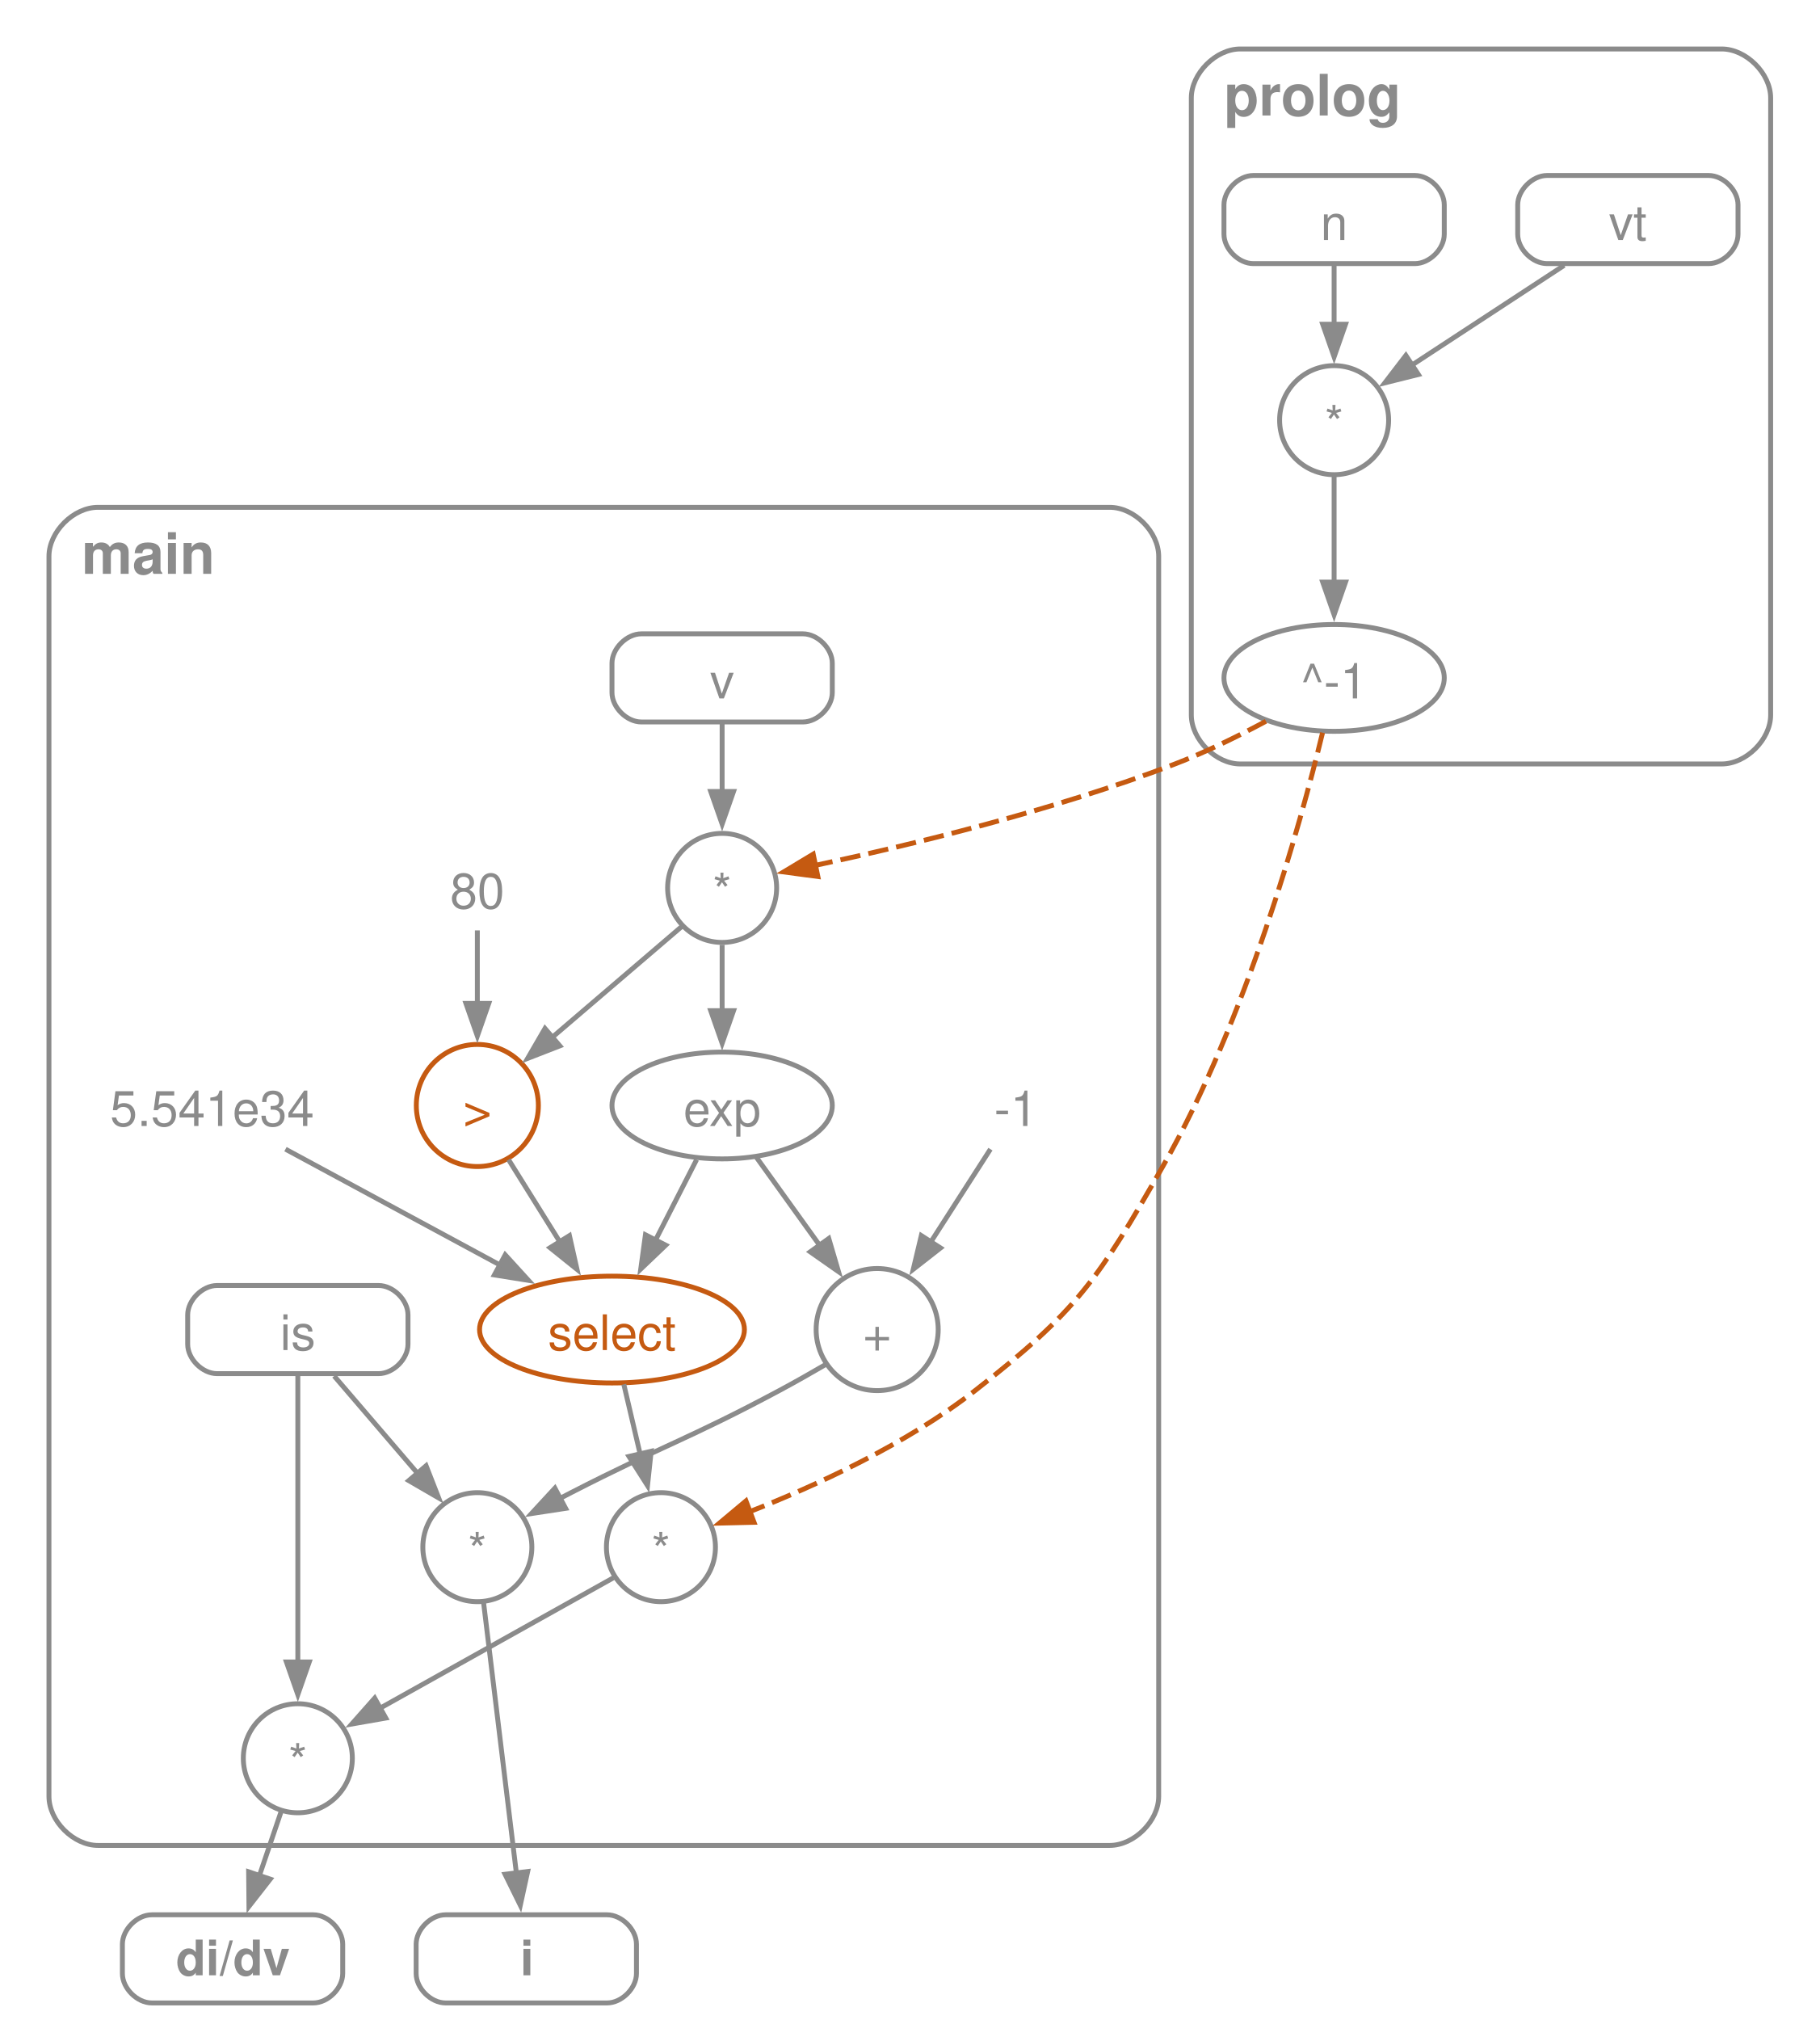
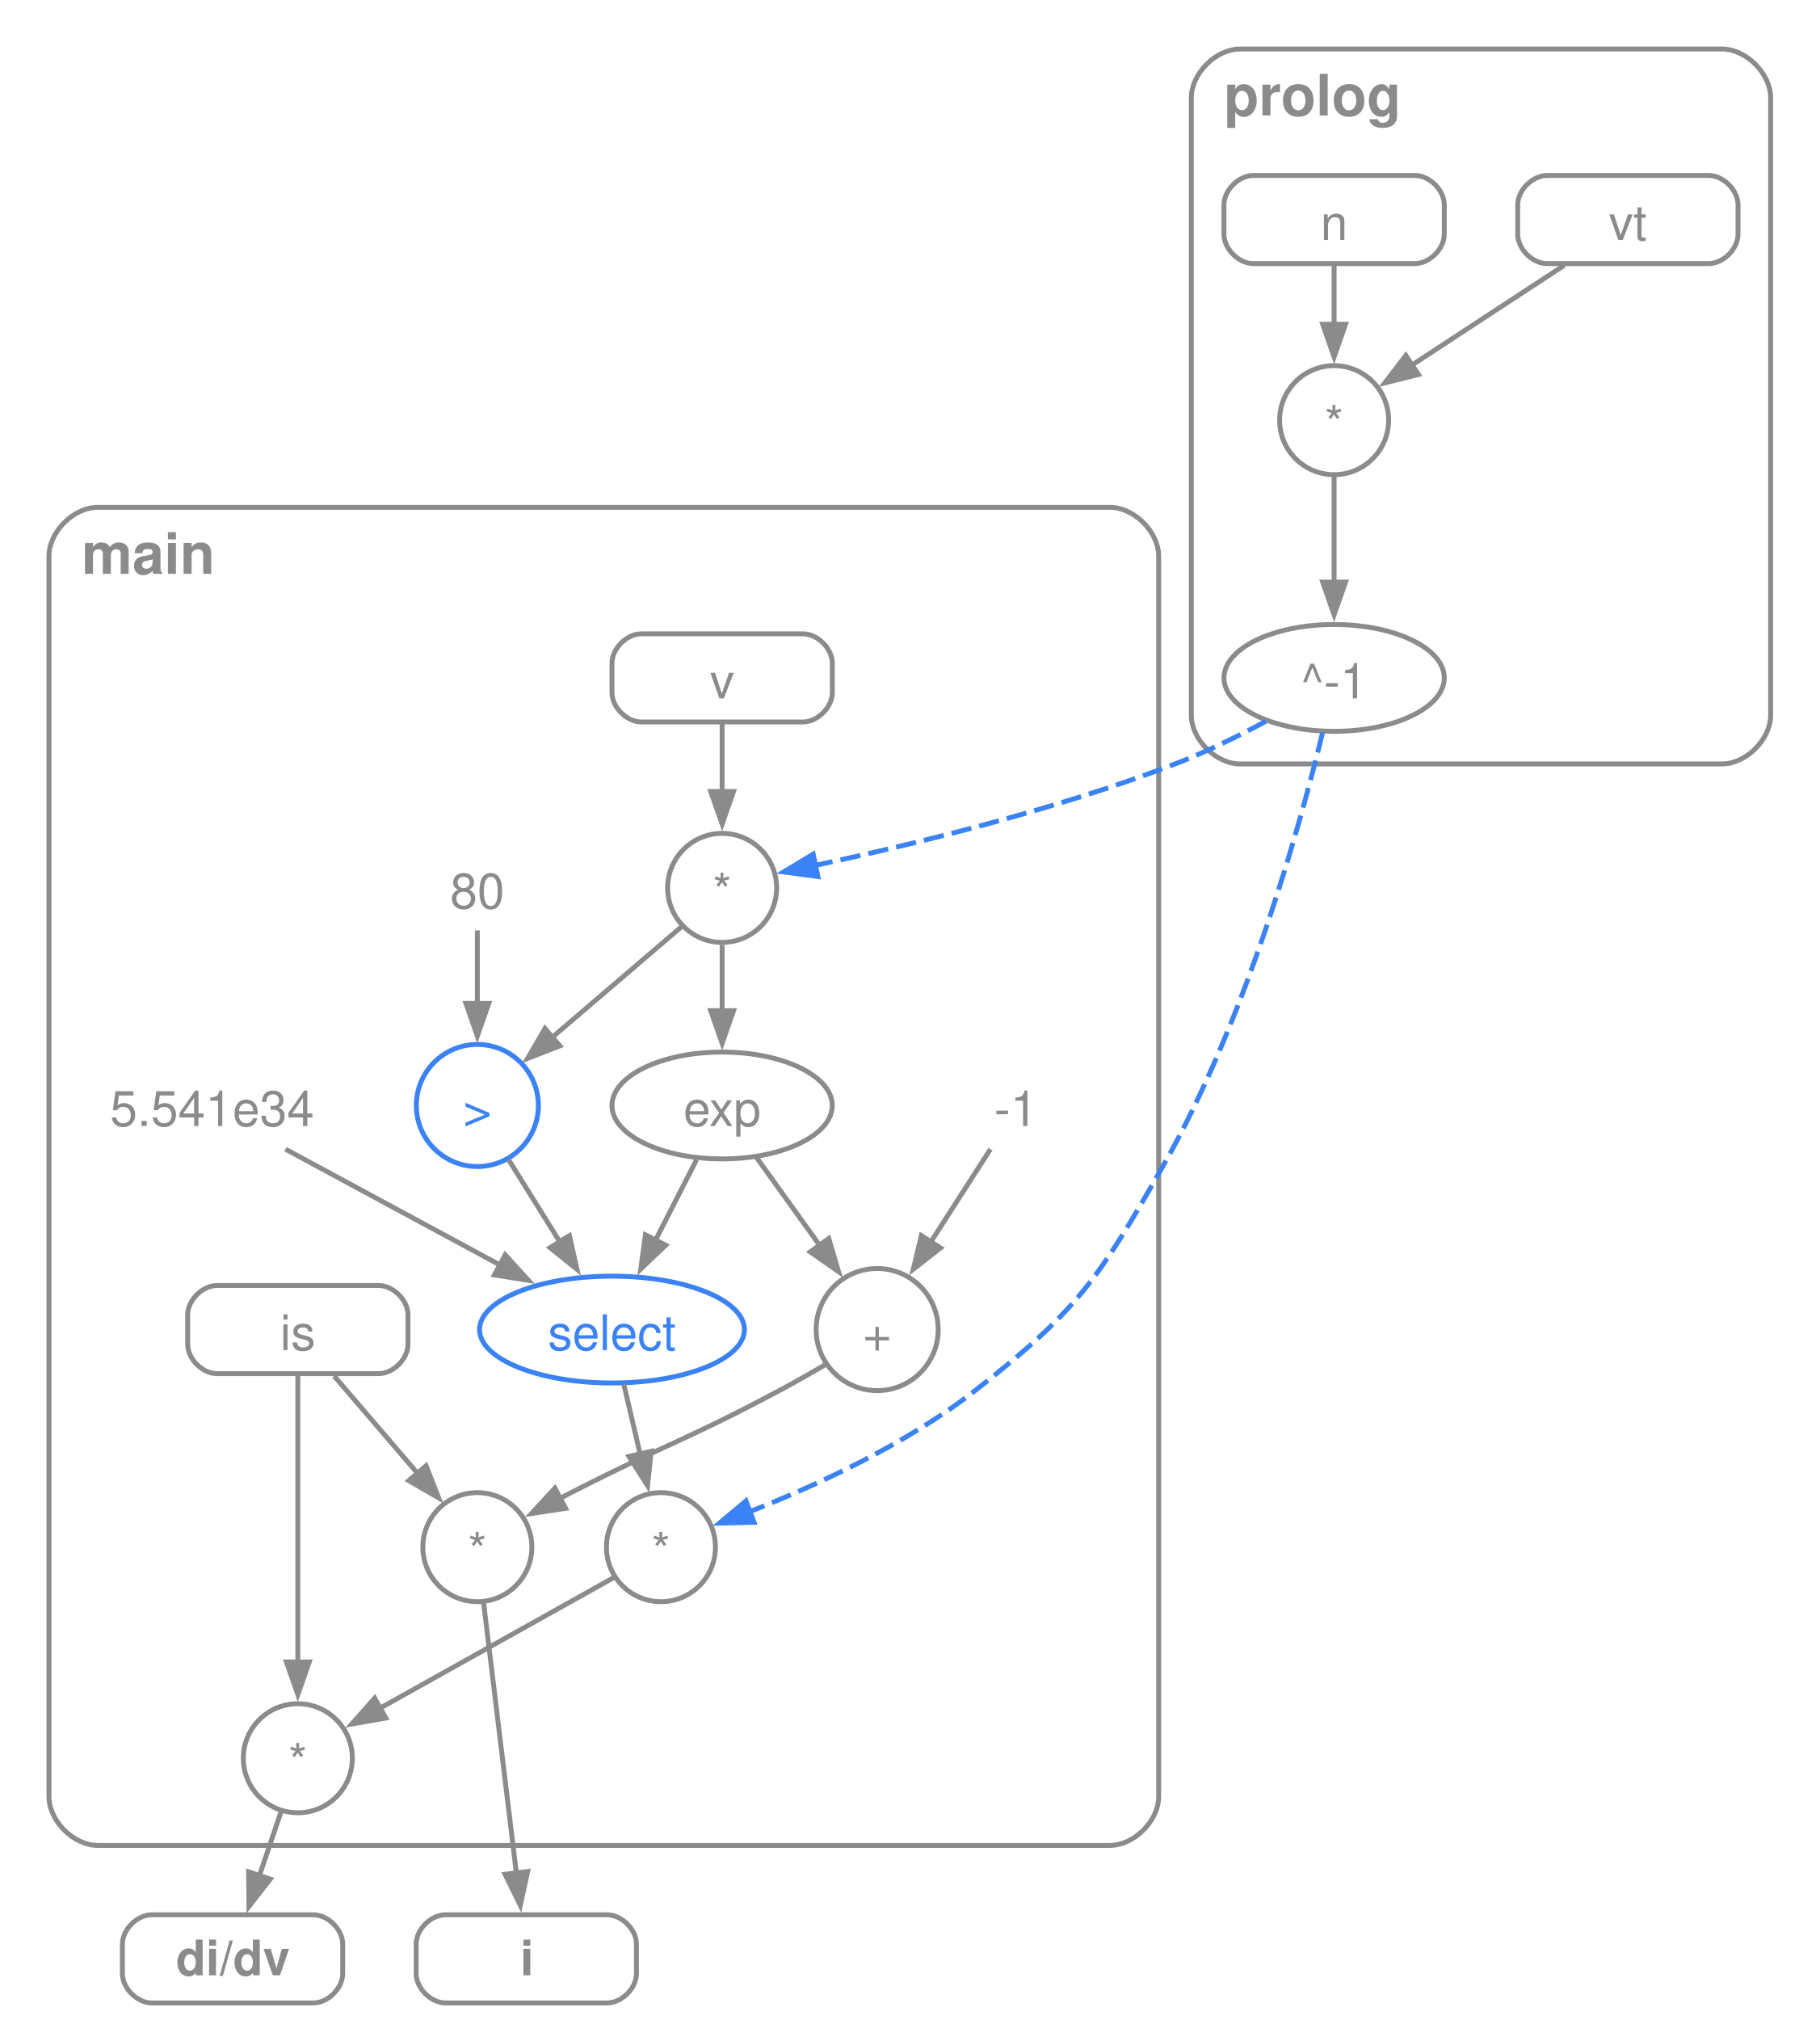
<svg xmlns="http://www.w3.org/2000/svg" width="446pt" height="495pt" viewBox="0.00 0.00 446.00 495.00">
  <g id="graph0" class="graph" transform="scale(1 1) rotate(0) translate(4 490.82)">
    <g id="clust1" class="cluster">
      <path fill="none" stroke="#8b8b8b" stroke-width="1.2" d="M300,-303.61C300,-303.61 418,-303.61 418,-303.61 424,-303.61 430,-309.61 430,-315.61 430,-315.61 430,-466.82 430,-466.82 430,-472.82 424,-478.82 418,-478.82 418,-478.82 300,-478.82 300,-478.82 294,-478.82 288,-472.82 288,-466.82 288,-466.82 288,-315.61 288,-315.61 288,-309.61 294,-303.61 300,-303.61" />
      <text xml:space="preserve" text-anchor="start" x="296" y="-462.52" font-family="Helvetica,Arial,sans-serif" font-weight="bold" font-size="14.00" fill="#8b8b8b">prolog</text>
    </g>
    <g id="clust2" class="cluster">
      <path fill="none" stroke="#8b8b8b" stroke-width="1.2" d="M20,-38.6C20,-38.6 268,-38.6 268,-38.6 274,-38.6 280,-44.6 280,-50.6 280,-50.6 280,-354.5 280,-354.5 280,-360.5 274,-366.5 268,-366.5 268,-366.5 20,-366.5 20,-366.5 14,-366.5 8,-360.5 8,-354.5 8,-354.5 8,-50.6 8,-50.6 8,-44.6 14,-38.6 20,-38.6" />
      <text xml:space="preserve" text-anchor="start" x="16" y="-350.2" font-family="Helvetica,Arial,sans-serif" font-weight="bold" font-size="14.00" fill="#8b8b8b">main</text>
    </g>
    <g id="node1" class="node">
      <path fill="none" stroke="#8b8b8b" stroke-width="1.2" d="M342.8,-447.82C342.8,-447.82 303.2,-447.82 303.2,-447.82 299.6,-447.82 296,-444.22 296,-440.62 296,-440.62 296,-433.42 296,-433.42 296,-429.82 299.6,-426.22 303.2,-426.22 303.2,-426.22 342.8,-426.22 342.8,-426.22 346.4,-426.22 350,-429.82 350,-433.42 350,-433.42 350,-440.62 350,-440.62 350,-444.22 346.4,-447.82 342.8,-447.82" />
      <text xml:space="preserve" text-anchor="middle" x="323" y="-432" font-family="Helvetica,Arial,sans-serif" font-size="12.00" fill="#8b8b8b">n</text>
    </g>
    <g id="node3" class="node">
      <ellipse fill="none" stroke="#8b8b8b" stroke-width="1.2" cx="323" cy="-387.86" rx="13.36" ry="13.36" />
      <text xml:space="preserve" text-anchor="middle" x="323" y="-382.84" font-family="Helvetica,Arial,sans-serif" font-size="12.00" fill="#8b8b8b">*</text>
    </g>
    <g id="edge1" class="edge">
      <path fill="none" stroke="#8b8b8b" stroke-width="1.2" d="M323,-426.02C323,-421.67 323,-416.39 323,-411.18" />
      <polygon fill="#8b8b8b" stroke="#8b8b8b" stroke-width="1.2" points="325.8,-411.36 323,-403.36 320.2,-411.36 325.8,-411.36" />
    </g>
    <g id="node2" class="node">
      <path fill="none" stroke="#8b8b8b" stroke-width="1.2" d="M414.8,-447.82C414.8,-447.82 375.2,-447.82 375.2,-447.82 371.6,-447.82 368,-444.22 368,-440.62 368,-440.62 368,-433.42 368,-433.42 368,-429.82 371.6,-426.22 375.2,-426.22 375.2,-426.22 414.8,-426.22 414.8,-426.22 418.4,-426.22 422,-429.82 422,-433.42 422,-433.42 422,-440.62 422,-440.62 422,-444.22 418.4,-447.82 414.8,-447.82" />
      <text xml:space="preserve" text-anchor="middle" x="395" y="-432" font-family="Helvetica,Arial,sans-serif" font-size="12.00" fill="#8b8b8b">vt</text>
    </g>
    <g id="edge2" class="edge">
      <path fill="none" stroke="#8b8b8b" stroke-width="1.2" d="M379.38,-425.79C368.44,-418.62 353.75,-409 342.11,-401.38" />
      <polygon fill="#8b8b8b" stroke="#8b8b8b" stroke-width="1.2" points="343.66,-399.05 335.43,-397 340.59,-403.73 343.66,-399.05" />
    </g>
    <g id="node4" class="node">
      <ellipse fill="none" stroke="#8b8b8b" stroke-width="1.2" cx="323" cy="-324.7" rx="27" ry="13.09" />
      <text xml:space="preserve" text-anchor="middle" x="323" y="-319.67" font-family="Helvetica,Arial,sans-serif" font-size="12.00" fill="#8b8b8b">^-1</text>
    </g>
    <g id="edge3" class="edge">
      <path fill="none" stroke="#8b8b8b" stroke-width="1.2" d="M323,-374.19C323,-366.64 323,-356.85 323,-348.05" />
      <polygon fill="#8b8b8b" stroke="#8b8b8b" stroke-width="1.2" points="325.8,-348.17 323,-340.17 320.2,-348.17 325.8,-348.17" />
    </g>
    <g id="node7" class="node">
      <ellipse fill="none" stroke="#8b8b8b" stroke-width="1.2" cx="173" cy="-273.24" rx="13.36" ry="13.36" />
      <text xml:space="preserve" text-anchor="middle" x="173" y="-268.22" font-family="Helvetica,Arial,sans-serif" font-size="12.00" fill="#8b8b8b">*</text>
    </g>
    <g id="edge5" class="edge">
-       <path fill="none" stroke="#c55a11" stroke-width="1.2" stroke-dasharray="5,2" d="M306.28,-314.07C299.52,-310.45 291.54,-306.5 284,-303.61 254.31,-292.19 218.51,-283.6 195.75,-278.74" />
-       <polygon fill="#c55a11" stroke="#c55a11" stroke-width="1.2" points="196.46,-276.03 188.06,-277.15 195.32,-281.51 196.46,-276.03" />
+       <path fill="none" stroke="#3b82f6" stroke-width="1.2" stroke-dasharray="5,2" d="M306.28,-314.07C299.52,-310.45 291.54,-306.5 284,-303.61 254.31,-292.19 218.51,-283.6 195.75,-278.74" />
+       <polygon fill="#3b82f6" stroke="#3b82f6" stroke-width="1.2" points="196.46,-276.03 188.06,-277.15 195.32,-281.51 196.46,-276.03" />
    </g>
    <g id="node13" class="node">
      <ellipse fill="none" stroke="#8b8b8b" stroke-width="1.2" cx="158" cy="-111.69" rx="13.36" ry="13.36" />
      <text xml:space="preserve" text-anchor="middle" x="158" y="-106.67" font-family="Helvetica,Arial,sans-serif" font-size="12.00" fill="#8b8b8b">*</text>
    </g>
    <g id="edge12" class="edge">
-       <path fill="none" stroke="#c55a11" stroke-width="1.2" stroke-dasharray="5,2" d="M320.17,-311.28C314.75,-288.97 301.59,-241.05 281,-204.97 265.22,-177.32 260.1,-169.64 235,-150.06 218.06,-136.84 195.69,-126.63 179.42,-120.25" />
-       <polygon fill="#c55a11" stroke="#c55a11" stroke-width="1.2" points="180.82,-117.78 172.34,-117.58 178.84,-123.02 180.82,-117.78" />
+       <path fill="none" stroke="#3b82f6" stroke-width="1.2" stroke-dasharray="5,2" d="M320.17,-311.28C314.75,-288.97 301.59,-241.05 281,-204.97 265.22,-177.32 260.1,-169.64 235,-150.06 218.06,-136.84 195.69,-126.63 179.42,-120.25" />
+       <polygon fill="#3b82f6" stroke="#3b82f6" stroke-width="1.2" points="180.82,-117.78 172.34,-117.58 178.84,-123.02 180.82,-117.78" />
    </g>
    <g id="node5" class="node">
      <path fill="none" stroke="#8b8b8b" stroke-width="1.2" d="M192.8,-335.5C192.8,-335.5 153.2,-335.5 153.2,-335.5 149.6,-335.5 146,-331.9 146,-328.3 146,-328.3 146,-321.1 146,-321.1 146,-317.5 149.6,-313.9 153.2,-313.9 153.2,-313.9 192.8,-313.9 192.8,-313.9 196.4,-313.9 200,-317.5 200,-321.1 200,-321.1 200,-328.3 200,-328.3 200,-331.9 196.4,-335.5 192.8,-335.5" />
      <text xml:space="preserve" text-anchor="middle" x="173" y="-319.67" font-family="Helvetica,Arial,sans-serif" font-size="12.00" fill="#8b8b8b">v</text>
    </g>
    <g id="edge4" class="edge">
      <path fill="none" stroke="#8b8b8b" stroke-width="1.2" d="M173,-313.69C173,-308.77 173,-302.63 173,-296.67" />
      <polygon fill="#8b8b8b" stroke="#8b8b8b" stroke-width="1.2" points="175.8,-296.87 173,-288.87 170.2,-296.87 175.8,-296.87" />
    </g>
    <g id="node6" class="node">
      <path fill="none" stroke="#8b8b8b" stroke-width="1.2" d="M88.8,-175.81C88.8,-175.81 49.2,-175.81 49.2,-175.81 45.6,-175.81 42,-172.21 42,-168.61 42,-168.61 42,-161.41 42,-161.41 42,-157.81 45.6,-154.21 49.2,-154.21 49.2,-154.21 88.8,-154.21 88.8,-154.21 92.4,-154.21 96,-157.81 96,-161.41 96,-161.41 96,-168.61 96,-168.61 96,-172.21 92.4,-175.81 88.8,-175.81" />
      <text xml:space="preserve" text-anchor="middle" x="69" y="-159.99" font-family="Helvetica,Arial,sans-serif" font-size="12.00" fill="#8b8b8b">is</text>
    </g>
    <g id="node16" class="node">
      <ellipse fill="none" stroke="#8b8b8b" stroke-width="1.2" cx="69" cy="-59.96" rx="13.36" ry="13.36" />
      <text xml:space="preserve" text-anchor="middle" x="69" y="-54.94" font-family="Helvetica,Arial,sans-serif" font-size="12.00" fill="#8b8b8b">*</text>
    </g>
    <g id="edge16" class="edge">
      <path fill="none" stroke="#8b8b8b" stroke-width="1.2" d="M69,-153.76C69,-137.48 69,-105.35 69,-83.52" />
      <polygon fill="#8b8b8b" stroke="#8b8b8b" stroke-width="1.2" points="71.8,-83.55 69,-75.55 66.2,-83.55 71.8,-83.55" />
    </g>
    <g id="node17" class="node">
      <ellipse fill="none" stroke="#8b8b8b" stroke-width="1.2" cx="113" cy="-111.69" rx="13.36" ry="13.36" />
      <text xml:space="preserve" text-anchor="middle" x="113" y="-106.67" font-family="Helvetica,Arial,sans-serif" font-size="12.00" fill="#8b8b8b">*</text>
    </g>
    <g id="edge18" class="edge">
      <path fill="none" stroke="#8b8b8b" stroke-width="1.2" d="M77.9,-153.63C83.78,-146.77 91.62,-137.63 98.39,-129.73" />
      <polygon fill="#8b8b8b" stroke="#8b8b8b" stroke-width="1.2" points="100.44,-131.64 103.52,-123.75 96.19,-128 100.44,-131.64" />
    </g>
    <g id="node9" class="node">
-       <ellipse fill="none" stroke="#c55a11" stroke-width="1.2" cx="113" cy="-219.92" rx="14.96" ry="14.96" />
-       <text xml:space="preserve" text-anchor="middle" x="113" y="-214.9" font-family="Helvetica,Arial,sans-serif" font-size="12.00" fill="#c55a11">&gt;</text>
+       <ellipse fill="none" stroke="#3b82f6" stroke-width="1.2" cx="113" cy="-219.92" rx="14.96" ry="14.96" />
+       <text xml:space="preserve" text-anchor="middle" x="113" y="-214.9" font-family="Helvetica,Arial,sans-serif" font-size="12.00" fill="#3b82f6">&gt;</text>
    </g>
    <g id="edge6" class="edge">
      <path fill="none" stroke="#8b8b8b" stroke-width="1.2" d="M163.09,-263.77C154.5,-256.42 141.83,-245.59 131.39,-236.65" />
      <polygon fill="#8b8b8b" stroke="#8b8b8b" stroke-width="1.2" points="133.22,-234.53 125.32,-231.46 129.58,-238.79 133.22,-234.53" />
    </g>
    <g id="node10" class="node">
      <ellipse fill="none" stroke="#8b8b8b" stroke-width="1.2" cx="173" cy="-219.92" rx="27" ry="13.09" />
      <text xml:space="preserve" text-anchor="middle" x="173" y="-214.9" font-family="Helvetica,Arial,sans-serif" font-size="12.00" fill="#8b8b8b">exp</text>
    </g>
    <g id="edge8" class="edge">
      <path fill="none" stroke="#8b8b8b" stroke-width="1.2" d="M173,-259.29C173,-254.32 173,-248.49 173,-242.9" />
      <polygon fill="#8b8b8b" stroke="#8b8b8b" stroke-width="1.2" points="175.8,-243.15 173,-235.15 170.2,-243.15 175.8,-243.15" />
    </g>
    <g id="node8" class="node">
      <text xml:space="preserve" text-anchor="middle" x="113" y="-268.22" font-family="Helvetica,Arial,sans-serif" font-size="12.00" fill="#8b8b8b">80</text>
    </g>
    <g id="edge7" class="edge">
      <path fill="none" stroke="#8b8b8b" stroke-width="1.2" d="M113,-262.83C113,-257.74 113,-251.2 113,-244.81" />
      <polygon fill="#8b8b8b" stroke="#8b8b8b" stroke-width="1.2" points="115.8,-244.94 113,-236.94 110.2,-244.94 115.8,-244.94" />
    </g>
    <g id="node12" class="node">
-       <ellipse fill="none" stroke="#c55a11" stroke-width="1.2" cx="146" cy="-165.01" rx="32.46" ry="13.09" />
-       <text xml:space="preserve" text-anchor="middle" x="146" y="-159.99" font-family="Helvetica,Arial,sans-serif" font-size="12.00" fill="#c55a11">select</text>
+       <ellipse fill="none" stroke="#3b82f6" stroke-width="1.2" cx="146" cy="-165.01" rx="32.46" ry="13.09" />
+       <text xml:space="preserve" text-anchor="middle" x="146" y="-159.99" font-family="Helvetica,Arial,sans-serif" font-size="12.00" fill="#3b82f6">select</text>
    </g>
    <g id="edge9" class="edge">
      <path fill="none" stroke="#8b8b8b" stroke-width="1.2" d="M120.65,-206.65C124.4,-200.64 129.02,-193.24 133.27,-186.42" />
      <polygon fill="#8b8b8b" stroke="#8b8b8b" stroke-width="1.2" points="135.57,-188.03 137.43,-179.76 130.82,-185.07 135.57,-188.03" />
    </g>
    <g id="edge11" class="edge">
      <path fill="none" stroke="#8b8b8b" stroke-width="1.2" d="M166.74,-206.65C163.74,-200.77 160.06,-193.57 156.64,-186.87" />
      <polygon fill="#8b8b8b" stroke="#8b8b8b" stroke-width="1.2" points="159.18,-185.69 153.05,-179.84 154.2,-188.23 159.18,-185.69" />
    </g>
    <g id="node15" class="node">
      <ellipse fill="none" stroke="#8b8b8b" stroke-width="1.2" cx="211" cy="-165.01" rx="14.96" ry="14.96" />
      <text xml:space="preserve" text-anchor="middle" x="211" y="-159.99" font-family="Helvetica,Arial,sans-serif" font-size="12.00" fill="#8b8b8b">+</text>
    </g>
    <g id="edge14" class="edge">
      <path fill="none" stroke="#8b8b8b" stroke-width="1.2" d="M181.43,-207.18C186.06,-200.74 191.91,-192.6 197.18,-185.26" />
      <polygon fill="#8b8b8b" stroke="#8b8b8b" stroke-width="1.2" points="199.14,-187.33 201.53,-179.2 194.59,-184.06 199.14,-187.33" />
    </g>
    <g id="node11" class="node">
      <text xml:space="preserve" text-anchor="middle" x="48" y="-214.9" font-family="Helvetica,Arial,sans-serif" font-size="12.00" fill="#8b8b8b">5.541e34</text>
    </g>
    <g id="edge10" class="edge">
      <path fill="none" stroke="#8b8b8b" stroke-width="1.2" d="M65.97,-209.22C80.75,-201.24 101.92,-189.81 118.77,-180.71" />
      <polygon fill="#8b8b8b" stroke="#8b8b8b" stroke-width="1.2" points="119.83,-183.32 125.54,-177.06 117.17,-178.4 119.83,-183.32" />
    </g>
    <g id="edge13" class="edge">
      <path fill="none" stroke="#8b8b8b" stroke-width="1.2" d="M148.9,-151.59C150.11,-146.42 151.55,-140.26 152.93,-134.39" />
      <polygon fill="#8b8b8b" stroke="#8b8b8b" stroke-width="1.2" points="155.61,-135.2 154.71,-126.77 150.16,-133.92 155.61,-135.2" />
    </g>
    <g id="edge17" class="edge">
      <path fill="none" stroke="#8b8b8b" stroke-width="1.2" d="M146.36,-104.19C131.84,-96.08 106.76,-82.06 89.1,-72.2" />
      <polygon fill="#8b8b8b" stroke="#8b8b8b" stroke-width="1.2" points="90.57,-69.81 82.22,-68.35 87.84,-74.7 90.57,-69.81" />
    </g>
    <g id="node14" class="node">
      <text xml:space="preserve" text-anchor="middle" x="245" y="-214.9" font-family="Helvetica,Arial,sans-serif" font-size="12.00" fill="#8b8b8b">-1</text>
    </g>
    <g id="edge15" class="edge">
      <path fill="none" stroke="#8b8b8b" stroke-width="1.2" d="M238.76,-209.22C234.65,-202.82 229.12,-194.2 224.07,-186.35" />
      <polygon fill="#8b8b8b" stroke="#8b8b8b" stroke-width="1.2" points="226.53,-185.01 219.85,-179.79 221.82,-188.04 226.53,-185.01" />
    </g>
    <g id="edge19" class="edge">
      <path fill="none" stroke="#8b8b8b" stroke-width="1.2" d="M198.39,-156.46C194.74,-154.33 190.74,-152.06 187,-150.06 164.74,-138.15 158.45,-136.59 136,-125.06 135.07,-124.58 134.13,-124.09 133.17,-123.59" />
      <polygon fill="#8b8b8b" stroke="#8b8b8b" stroke-width="1.2" points="134.64,-121.2 126.26,-119.92 132.01,-126.15 134.64,-121.2" />
    </g>
    <g id="node19" class="node">
      <path fill="none" stroke="#8b8b8b" stroke-width="1.2" d="M72.8,-21.6C72.8,-21.6 33.2,-21.6 33.2,-21.6 29.6,-21.6 26,-18 26,-14.4 26,-14.4 26,-7.2 26,-7.2 26,-3.6 29.6,0 33.2,0 33.2,0 72.8,0 72.8,0 76.4,0 80,-3.6 80,-7.2 80,-7.2 80,-14.4 80,-14.4 80,-18 76.4,-21.6 72.8,-21.6" />
      <text xml:space="preserve" text-anchor="start" x="39.12" y="-6.77" font-family="Helvetica,Arial,sans-serif" font-weight="bold" font-size="12.00" fill="#8b8b8b">di/dv</text>
    </g>
    <g id="edge21" class="edge">
      <path fill="none" stroke="#8b8b8b" stroke-width="1.2" d="M64.96,-47.06C63.32,-42.22 61.38,-36.5 59.54,-31.08" />
      <polygon fill="#8b8b8b" stroke="#8b8b8b" stroke-width="1.2" points="62.24,-30.34 57.02,-23.66 56.94,-32.14 62.24,-30.34" />
    </g>
    <g id="node18" class="node">
      <path fill="none" stroke="#8b8b8b" stroke-width="1.2" d="M144.8,-21.6C144.8,-21.6 105.2,-21.6 105.2,-21.6 101.6,-21.6 98,-18 98,-14.4 98,-14.4 98,-7.2 98,-7.2 98,-3.6 101.6,0 105.2,0 105.2,0 144.8,0 144.8,0 148.4,0 152,-3.6 152,-7.2 152,-7.2 152,-14.4 152,-14.4 152,-18 148.4,-21.6 144.8,-21.6" />
      <text xml:space="preserve" text-anchor="start" x="123.5" y="-6.77" font-family="Helvetica,Arial,sans-serif" font-weight="bold" font-size="12.00" fill="#8b8b8b">i</text>
    </g>
    <g id="edge20" class="edge">
      <path fill="none" stroke="#8b8b8b" stroke-width="1.2" d="M114.52,-98.17C116.55,-81.43 120.17,-51.57 122.58,-31.72" />
      <polygon fill="#8b8b8b" stroke="#8b8b8b" stroke-width="1.2" points="125.34,-32.21 123.53,-23.93 119.79,-31.53 125.34,-32.21" />
    </g>
  </g>
</svg>
